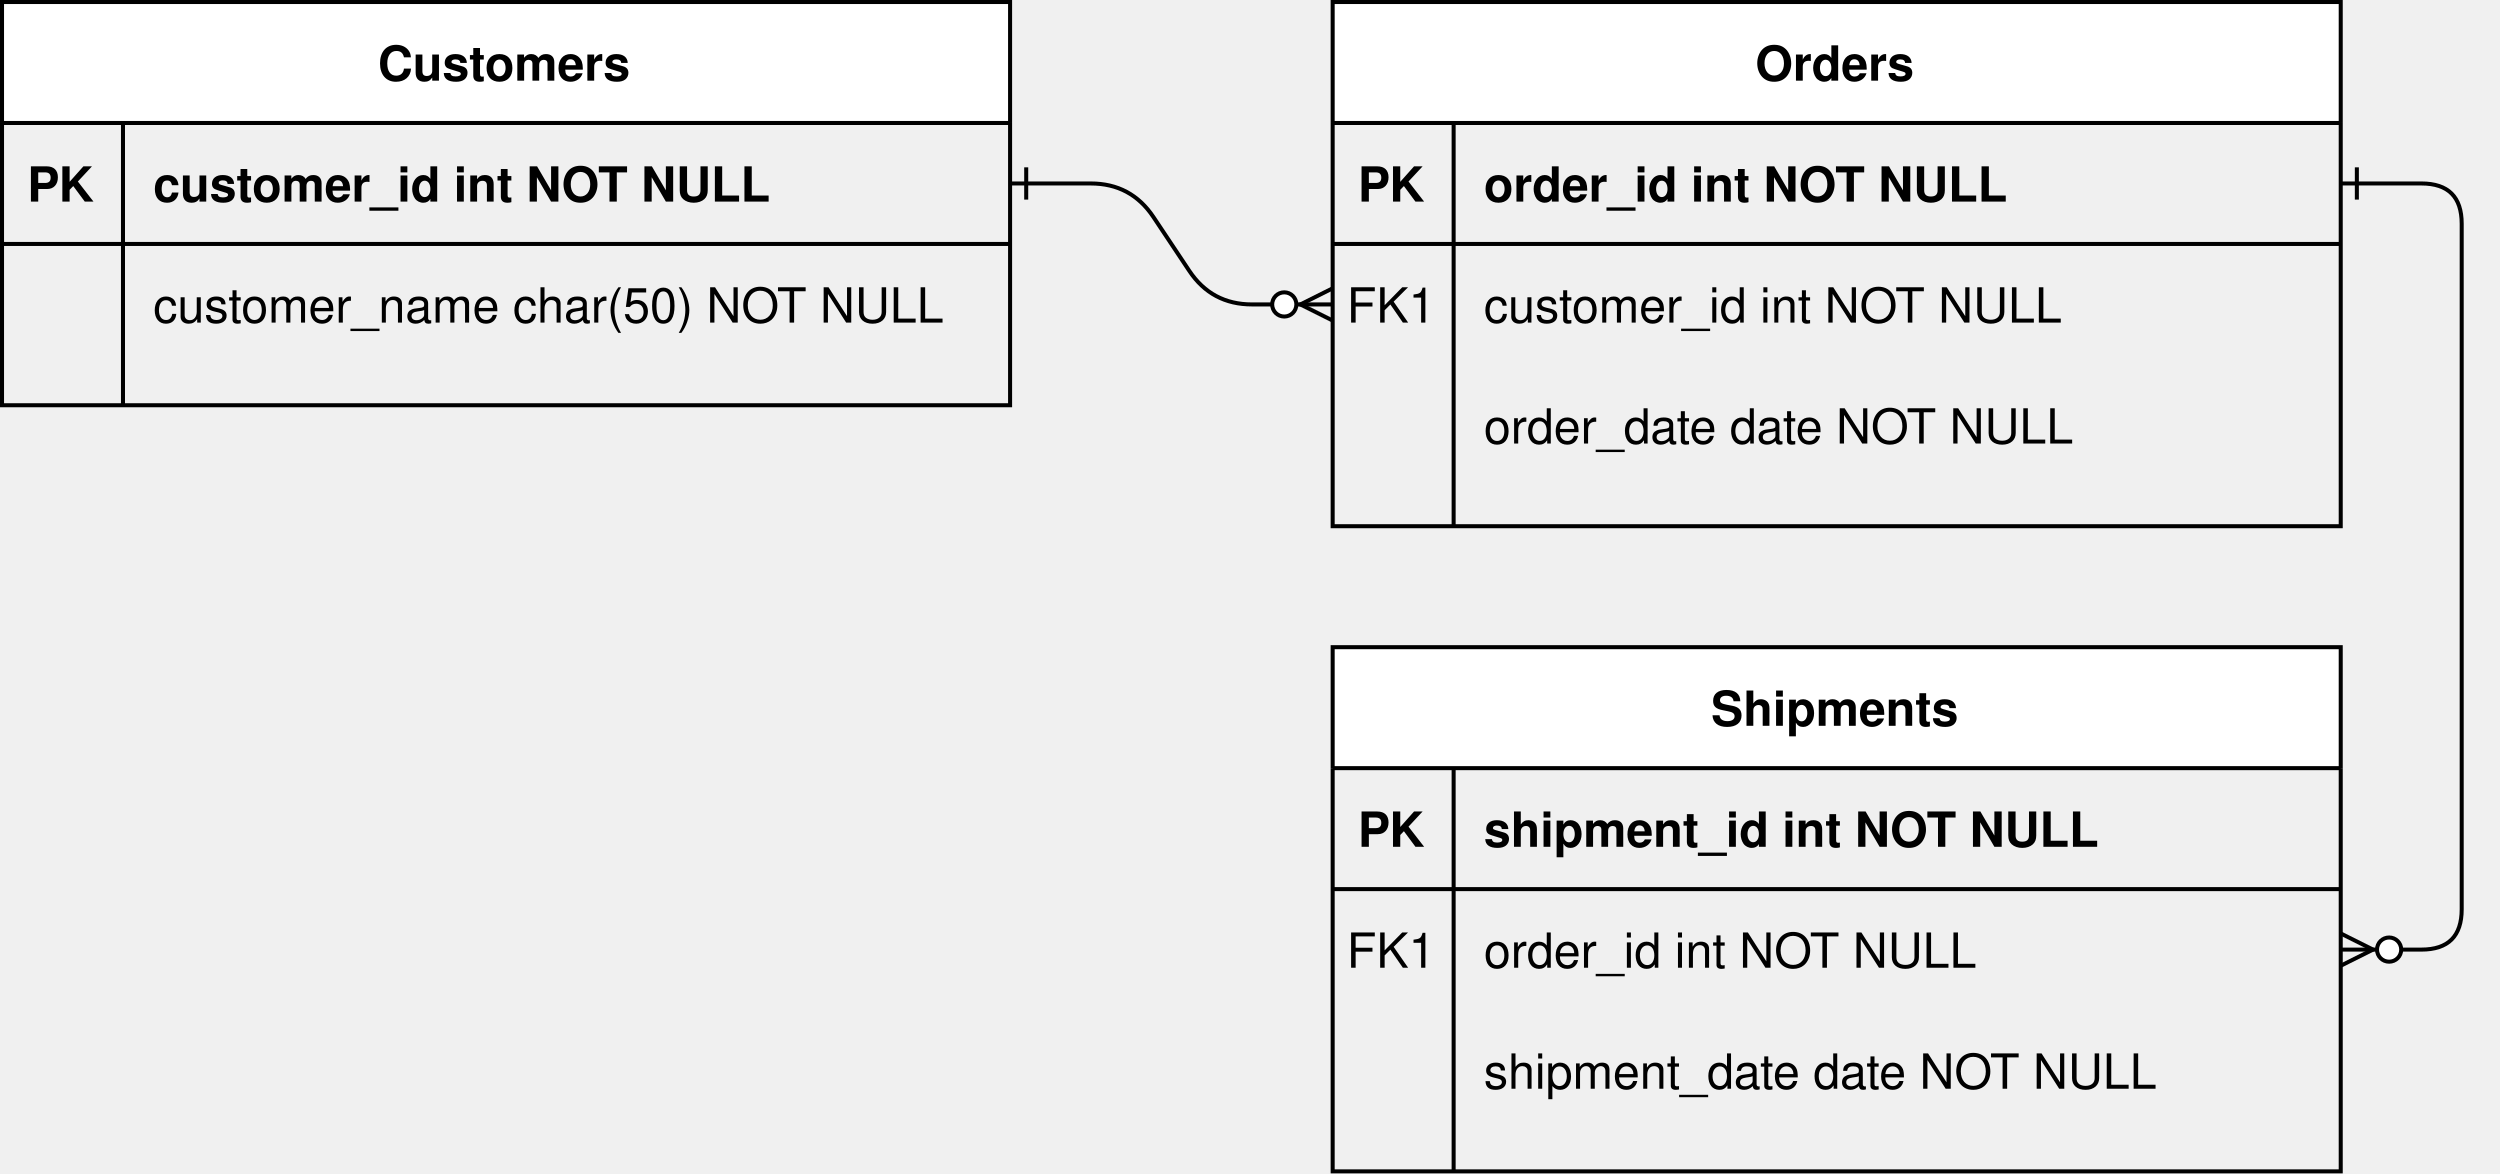
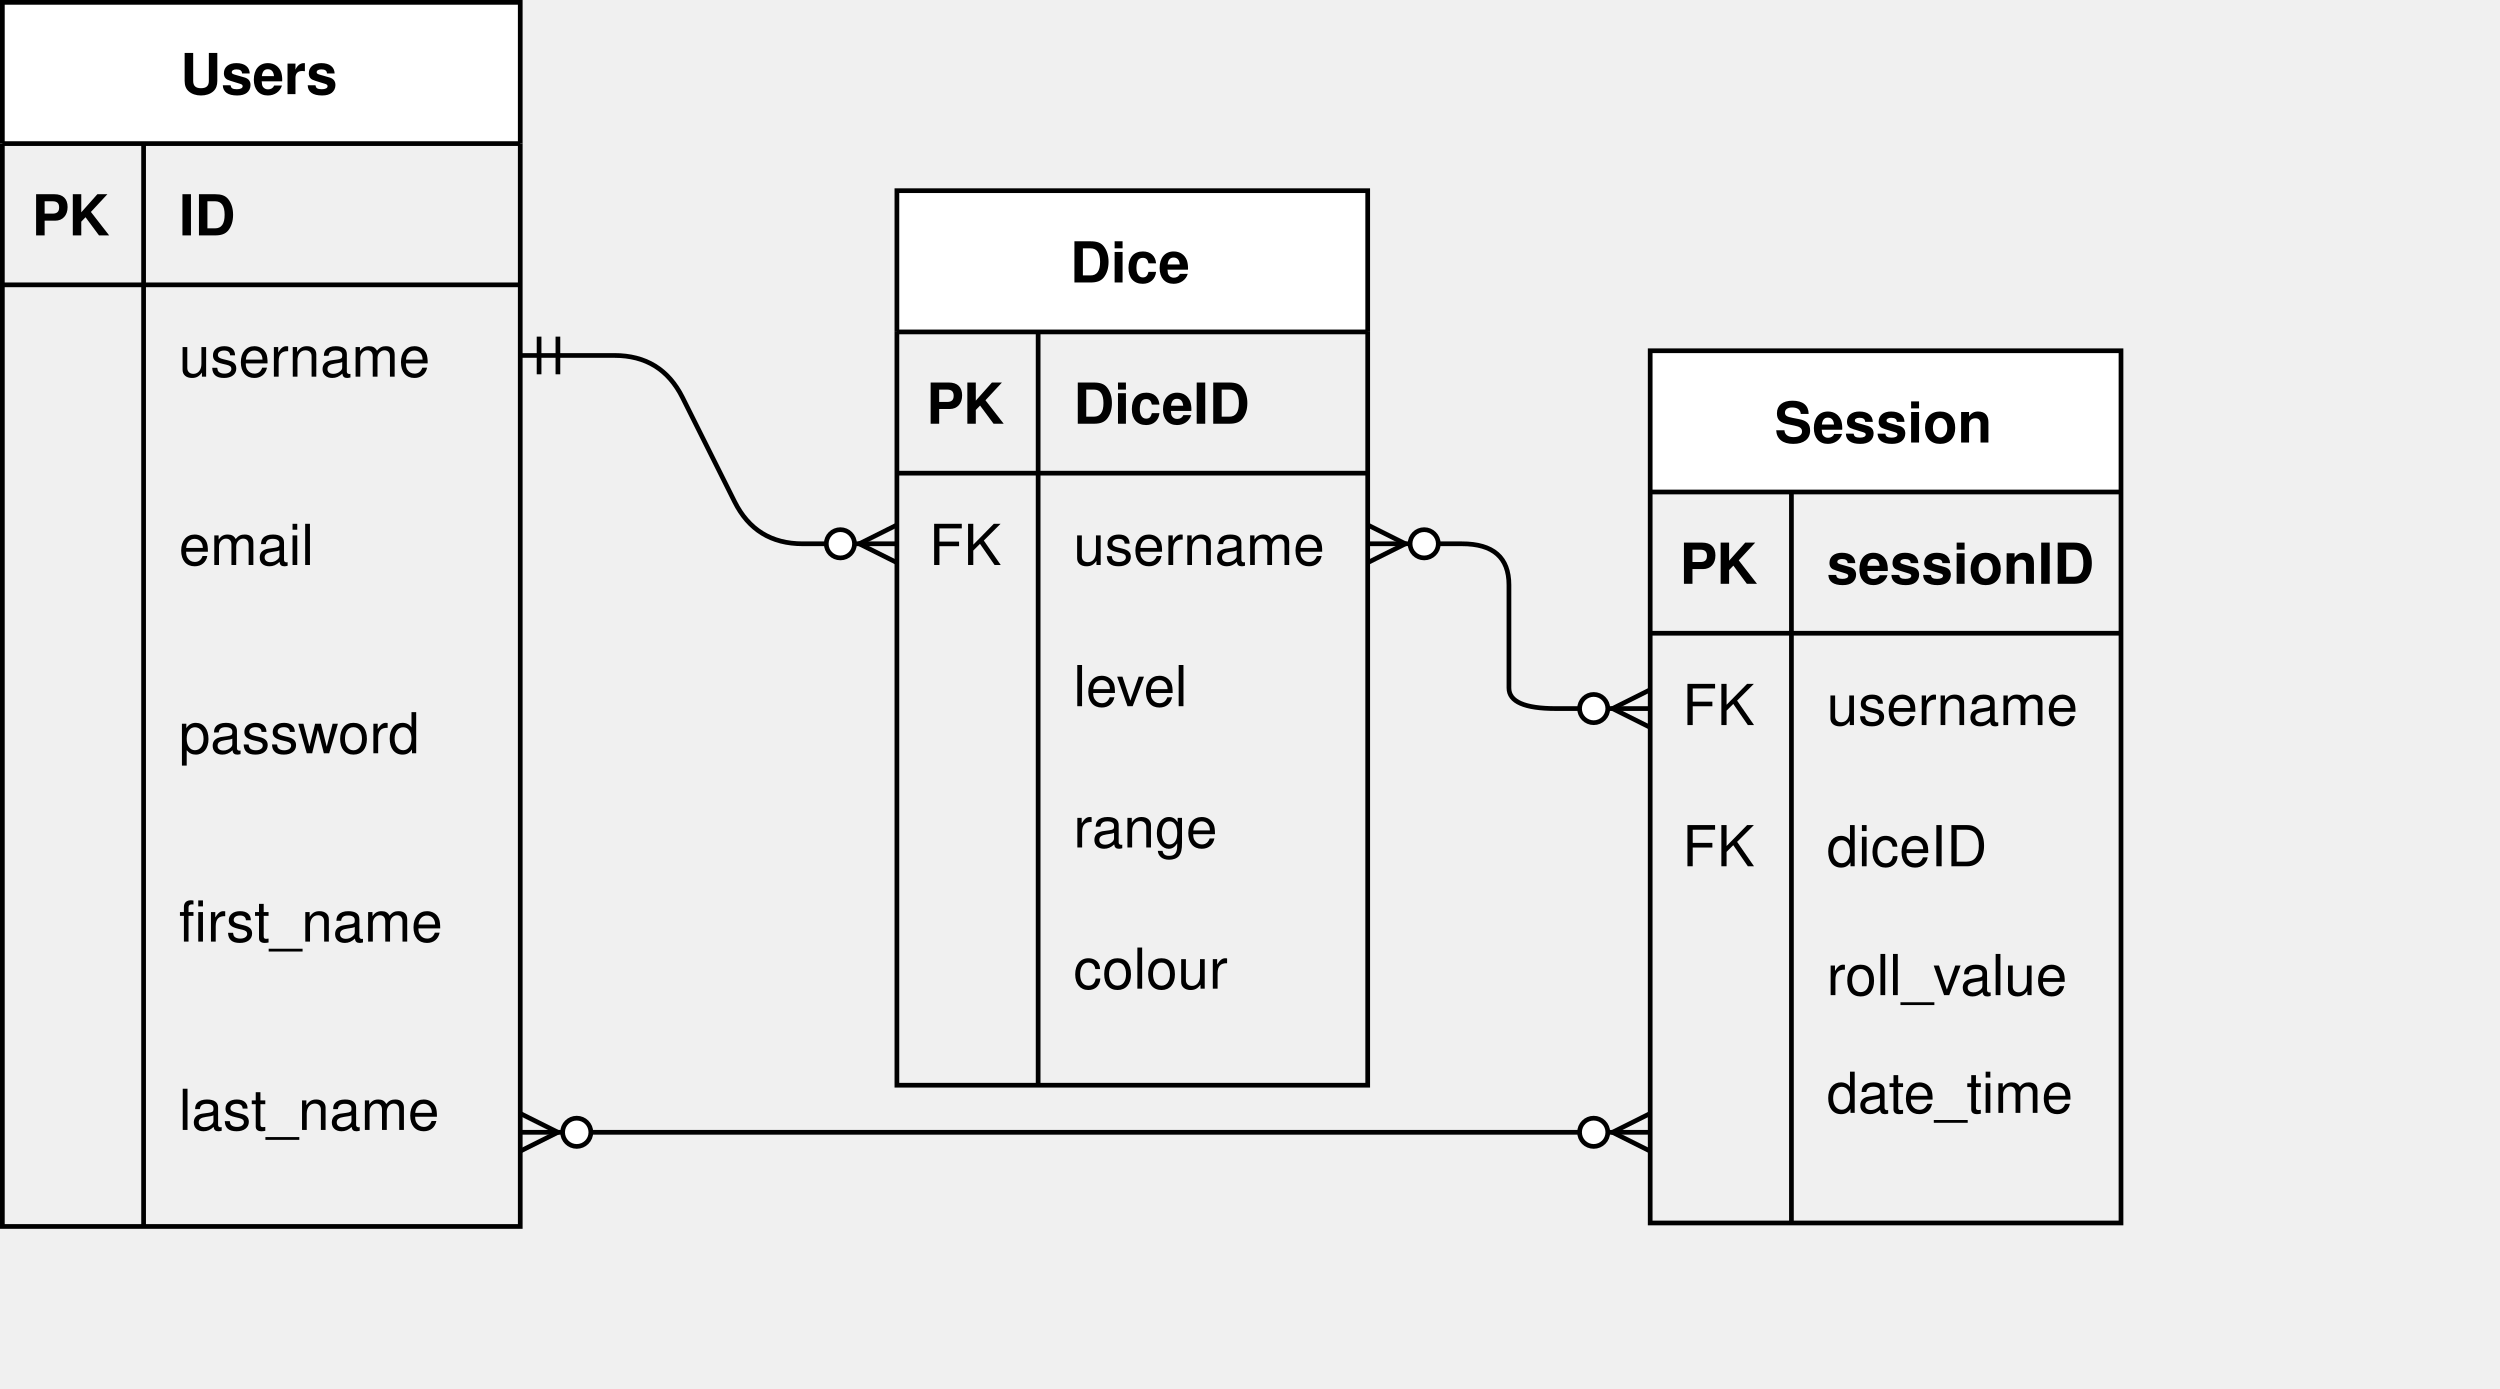
- <svg xmlns="http://www.w3.org/2000/svg" version="1.1" width="620px" height="291px" viewBox="-0.5 -0.5 620 291" content="&lt;mxfile host=&quot;app.diagrams.net&quot; modified=&quot;2021-06-02T16:12:28.581Z&quot; agent=&quot;5.0 (Windows NT 10.0; Win64; x64) AppleWebKit/537.36 (KHTML, like Gecko) Chrome/91.0.447.77 Safari/537.36&quot; etag=&quot;sULcEzuud5C9GsJehKMS&quot; version=&quot;14.7.3&quot; type=&quot;github&quot;&gt;&lt;diagram id=&quot;R2lEEEUBdFMjLlhIrx00&quot; name=&quot;Page-1&quot;&gt;7Vttb5s6GP01SHcfVoEJSfuxYckmLbmr2m77eOWCA9YIRsZ526+fDTaEOGlhd2m8JlLUwMMTg59zfGyfJpbrz9cfKcziKQlRYgE7XFvuBwsABwCXv4nIpowMbgZlIKI4lEl14AH/RDJoy+gChyhvJDJCEoazZjAgaYoC1ohBSsmqmTYjSfOuGYyQFngIYKJHv+OQxWX02rPr+CeEo1jd2bHllTlUyTKQxzAkq0YIrdmYpEw+4h2ic5iilPErU0h/IGp5o5gx0dNbC4z5ayayryJCogTBDOdXAZnzcJDzlPEMznEiyrzV0FA2xG/njizXp4Sw8mi+9lEisFIwlM80PnC1qgMV7bb4gP9+uZn8sFn6aeV+Y9NpdDd4ei9bWcJkIesra8M2quAo5PWXp/xWmG3uUQIZJumovjJEaXgr0OVJo/ufiJJHMoUp7/wwZ5Cy+hpJZfoY88dzPzgqRZ7b/FzvmnzOnCxogJ7pD+hJSkIaIfZMYl8CHjbYJiv3EZE5YnTDE1Y1xyomxdv8UkFaFGXZZCmUTIqqBqt73BFcEEsOTLcn21HDUlFSNVF2XX5qG+adhno7DfV3GypLozXED7Y6XocKFnVhFHhjlHJbMsoZGEapnt1kgnP9u5TqNxsCtveqlNIZ9YWGiOYar7iiZ+KQwaeCQQUJ5BTmChbwSYlBnHL9LVkSkCSBWY6L9DIS4yScwA1ZMNWQOhvO8BqF9+UMJnI5/ya8sVxSTMwFitXiMkxwlPLjgFNO3HFIUc6fZQJzJjMOknKJKEPrZ1mksPF2QFbDfYtlwNvHMtc+TKgGgl3hcl8WAAUU7zrDMLnnCwWYRgVmTUhEXUNKskc1+kQgE0RDdLRE5VRdFJ8PdZ8kRCCbloJQpBWd84b8xbvr21ee5fEH8Pm5U5/zl0inzCdpzijEBRyIA7VCAqwhI5m8T4Jm6jGoLKY4fiKM8Zn/EKzP0vplrCW2bktoj4ZsT0P27nMXbAnv6ywpVDvGYYjSckiKdSKs8d4D5d76VzXfBWN3ILbEw22NxxYA7mvW39PqT4QQ/sc/5APr1i5V+98vj+Lv18nEqpa6JsGjdLHMHeYZDHAaTcpP9nfw846B39o6OJ7Aa+LZP2el3L8q+zNK2T+1Ug40ZMefnS7gvtJYbAlAvzUAp5LGa63gwSLnfS7VEeyRRuOweFEX/zhYpujgzUUHj6ODN6fWQeUa/ia0ZqngTevyn0oFHd3PK1eIIWSIx+XbWchge7RMkUFH3zk/xDibF6J18To0rwNct5S343kdjr4lPqOpq8Pm2mm/OzPF7XD07fZbsjsq6ho8nekb5FwK4sXz6AqiMbOcvjc+I8nssNzsLpkntz0cfRv+V/seFVcN1kh981yZwmdle3TAyhQpBP9vd3yRQoOdD6BvxQ0cfC3rXxHVXB1U5d23VjxD96MDYsaooW5/+NLDv9gf1tZXOzp/1cM+GmQX+6PlcPz77A/wtu0PYL79AXT746V/ap6T99EBQWOmuIv3cSy9PLn3AXTvw8DB2Lb+5hsfQDc+KnVM4Vys9IMY0n88+93ZLPpNskD4af3jlvKr4PUvktzRLw==&lt;/diagram&gt;&lt;/mxfile&gt;" resource="https://app.diagrams.net/?libs=general;er#Hadicarlisle%2FQA-Core-Fundamental-Project%2Ffeature-template%2FdatabaseUML.svg">
+ <svg xmlns="http://www.w3.org/2000/svg" version="1.1" width="531px" height="295px" viewBox="-0.5 -0.5 531 295" content="&lt;mxfile host=&quot;app.diagrams.net&quot; modified=&quot;2021-06-02T21:15:54.954Z&quot; agent=&quot;5.0 (Windows NT 10.0; Win64; x64) AppleWebKit/537.36 (KHTML, like Gecko) Chrome/91.0.447.77 Safari/537.36&quot; etag=&quot;Qp0gS6X62jrLt_Kkr-Dl&quot; version=&quot;14.7.3&quot; type=&quot;github&quot;&gt;&lt;diagram id=&quot;R2lEEEUBdFMjLlhIrx00&quot; name=&quot;Page-1&quot;&gt;7VxtU+o4FP41fNShb7x8FNS9O+pcR929d/eLE2koWUvDTYPC/fWb0KRA00At0AZxxnGa0yRtznPO0+TkhIbTH8/+IGAyusM+DBt20581nMuGbXe6LvvPBfNE4HmtRBAQ5Cciayl4RL+hEDaFdIp8GK9VpBiHFE3WhQMcRXBA12SAEPy+Xm2Iw/WnTkAAFcHjAISq9Afy6UgMy2su5d8gCkbyyVZT3BkDWVkI4hHw8fuaCM7oNY6oeMV7SMYgghFld+4AeYWk4V2NKOUjvWjY1+xvyGufBxgHIQQTFJ8P8JiJBzGrcj0EYxRyNa901BMdscc5Vw2nTzCmydV41ochh0rCkLzTteZuqgfC+y3Q4L9fPx5//ft889Ruz25ev1/4D9bwzPGSbt5AOBUKFsqhc6nxgODpRFSDhMJZHs7gRVZvqi9mpcNlVgnxGFIyZ1WkSYoWwiC7ovi+RNdpC9loBVm7JYRAwBWkPS+1wC6EIvKV0j97m9++Nmn07d35m97dBfftlzPbUZTyVwxJrGiGWdCEX4rR92IKCBUu4zSZgCmHAhQxvJ1La1EOQzCJUaKshWSEQv8WzPGUyo5kqTdEM+g/JB7D6zLnuWWd8SLvnNveo3gZfhuEKIjY9YDpnT+xR2DM3uUWxFTUUJHZbBRZtFUIV0CyrGpBcrdbrsSHjZgiED5wO42CBVTrSHB1+gRPngAJIBWCCUZckVdvMGGEhc5RGPZxiDmgEY6grLYYnddjf2y8/ea51/DYC/RZ2VqW2R+vTmgfRzElzDD4oyDD5x1yjHoUT8RzQjiUr0GENvn1C6aUEYwOzc3WvB1N4YGO6oG54DoHw1Zlpfubj6CL2WCH4YLcR8j3YZT44gpRacDMRSDVehaOrAcWRcQtjMgqCVaKQEtB4M9LAxGQnJfU7cUTMEBRcJu0bFUC0UzrNJ1KEWufMh82D8mHrdr5sLMTthX5YlH9twvrvzb26yr6nrIJYATG0EC9b+XA/QNTPeflTlTtL8rTrMoKzvG1lJeumlegtb0qsVXXYAa6Xnn927UxXu7rqIspOAYoNFDlBdluj5joyS4NdlSCUYFQzRfblWM7t262U5dbBrpeef1r1F8X26lLpQmI43dMfAO1fkDC08BiCuHttur5IrwNhNepm/DUFZaBrlde/x2zCE9GK1bUPUQkps/HvaTdIzKmcJ5lKUiF4CSB0lFYBql5BqXakHMKbEhBP4AyGs1Gj+j8AYaAIhxdLe8kMetkF9FiGuiN6DhsJOFrGPkXfBOdFa8efkOCn/AdiOYNsfe4vDcGkf99ASicIfpTNmfX/3Do2OcqKV3OBJKLwlwWIqaRn6uFlVa8uGy2KMl2yYD5KMtgzVSFp2Qg2m6MUVH5Gdf6UWsrA6cxjlXzSIVkAczb+kDyjEY8455PEpbmaXXX7dPLmF0yUtFoaXlKP9nd8TTwLDtKNKF0tDDhdNw7hNgKTMJ2TxAoQwBZDees4ay8aGTabv/crcYjL9FAT9vHlTZQKqKyfR6U74WHw2i3uOL+FhWbv7NW5ju7xyVIeTQtTYBsQ9pAHriHmzupX+CPpQ1UkCKQNy/bARFnq39Vu85QY5ScAT+WOmBCmkA1MOkXHXkJb4dDbbfoY1WcmAX1GDgxL3WgWk5UY53XdXMi9JHs7wC+tn3iXy0lqhPoMrkEdZBiNcCYQoK7RSS/SFBPgjkZ3dWSoFxylsb2yCiwaxYF2jkxTfgGP5Rd8An4T4OKIfwnXeKL//bOf1ZObLpiAtw16nFcBGhr8KiNANXABGG6PbEJoA4VUwjQlPyqIyRAXZxXEqCXQ4DVZgrvGuI4MgI0LOEq53AK8xc8JSfGgB9OuLIqTcrxCnjJoU8Du5mNfavlFuOO9Fn739mvRC0bENm8gVaxMlRXfoRxjHCk9eXPv8/plM026HjndsuxvHan67adVsc7FGqm5FIe4bZnYvHmbns6auTyk297OoalV8rUkxUE4oQTT33nU4eUIWs+V41MmkiLRq75ttBi7TufrhrQ/Nw7n259p6jz30cNOp7mzqcOGFNI0JRf0vl8JFj7zqerBjU/OQm6hpGgGjvwjyIjrhpYDKFA7ziygs2kQE3sIz2w4J53uzy24TLu8+yWU5AS3fPVRjJHcf/Q7/r1Oy5+9EpmDFeFhvq9Isy5npPySVGmDqkPUmZVwKlBKB9Q+EzRqc32dXyYf27Rcrrr9Ng2CtaWGtlS0DzgoUZ25xqFsl7miONazeStNp48LPATplWeCHSys5miRwKzO2RKRwc+EtgqEDQzwibKnHwtakfrZ1WNPILqZO3E3ZPB2dmOShscKy5/ADupvvzRcufqfw==&lt;/diagram&gt;&lt;/mxfile&gt;" resource="https://app.diagrams.net/?libs=general;er#Hadicarlisle%2FQA-Core-Fundamental-Project%2Ffeature-template%2FdatabaseUML.svg">
  <defs>
-     <clipPath id="mx-clip-330-30-30-30-0">
-       <rect x="330" y="30" width="30" height="30" />
-     </clipPath>
-     <clipPath id="mx-clip-366-30-214-30-0">
-       <rect x="366" y="30" width="214" height="30" />
-     </clipPath>
-     <clipPath id="mx-clip-330-60-30-30-0">
-       <rect x="330" y="60" width="30" height="30" />
-     </clipPath>
-     <clipPath id="mx-clip-366-60-214-30-0">
-       <rect x="366" y="60" width="214" height="30" />
-     </clipPath>
-     <clipPath id="mx-clip-366-90-214-30-0">
-       <rect x="366" y="90" width="214" height="30" />
-     </clipPath>
-     <clipPath id="mx-clip-330-190-30-30-0">
-       <rect x="330" y="190" width="30" height="30" />
-     </clipPath>
-     <clipPath id="mx-clip-366-190-214-30-0">
-       <rect x="366" y="190" width="214" height="30" />
-     </clipPath>
-     <clipPath id="mx-clip-330-220-30-30-0">
-       <rect x="330" y="220" width="30" height="30" />
-     </clipPath>
-     <clipPath id="mx-clip-366-220-214-30-0">
-       <rect x="366" y="220" width="214" height="30" />
-     </clipPath>
-     <clipPath id="mx-clip-366-250-214-30-0">
-       <rect x="366" y="250" width="214" height="30" />
-     </clipPath>
    <clipPath id="mx-clip-0-30-30-30-0">
      <rect x="0" y="30" width="30" height="30" />
    </clipPath>
-     <clipPath id="mx-clip-36-30-214-30-0">
-       <rect x="36" y="30" width="214" height="30" />
-     </clipPath>
-     <clipPath id="mx-clip-36-60-214-30-0">
-       <rect x="36" y="60" width="214" height="30" />
+     <clipPath id="mx-clip-36-30-74-30-0">
+       <rect x="36" y="30" width="74" height="30" />
+     </clipPath>
+     <clipPath id="mx-clip-36-60-74-30-0">
+       <rect x="36" y="60" width="74" height="30" />
+     </clipPath>
+     <clipPath id="mx-clip-36-100-214-30-0">
+       <rect x="36" y="100" width="214" height="30" />
+     </clipPath>
+     <clipPath id="mx-clip-36-140-214-30-0">
+       <rect x="36" y="140" width="214" height="30" />
+     </clipPath>
+     <clipPath id="mx-clip-36-180-214-30-0">
+       <rect x="36" y="180" width="214" height="30" />
+     </clipPath>
+     <clipPath id="mx-clip-36-220-214-30-0">
+       <rect x="36" y="220" width="214" height="30" />
+     </clipPath>
+     <clipPath id="mx-clip-190-70-30-30-0">
+       <rect x="190" y="70" width="30" height="30" />
+     </clipPath>
+     <clipPath id="mx-clip-226-70-64-30-0">
+       <rect x="226" y="70" width="64" height="30" />
+     </clipPath>
+     <clipPath id="mx-clip-190-100-30-30-0">
+       <rect x="190" y="100" width="30" height="30" />
+     </clipPath>
+     <clipPath id="mx-clip-226-100-64-30-0">
+       <rect x="226" y="100" width="64" height="30" />
+     </clipPath>
+     <clipPath id="mx-clip-226-130-64-30-0">
+       <rect x="226" y="130" width="64" height="30" />
+     </clipPath>
+     <clipPath id="mx-clip-226-160-64-30-0">
+       <rect x="226" y="160" width="64" height="30" />
+     </clipPath>
+     <clipPath id="mx-clip-226-190-144-30-0">
+       <rect x="226" y="190" width="144" height="30" />
+     </clipPath>
+     <clipPath id="mx-clip-350-104-30-30-0">
+       <rect x="350" y="104" width="30" height="30" />
+     </clipPath>
+     <clipPath id="mx-clip-386-104-64-30-0">
+       <rect x="386" y="104" width="64" height="30" />
+     </clipPath>
+     <clipPath id="mx-clip-350-134-30-30-0">
+       <rect x="350" y="134" width="30" height="30" />
+     </clipPath>
+     <clipPath id="mx-clip-386-134-64-30-0">
+       <rect x="386" y="134" width="64" height="30" />
+     </clipPath>
+     <clipPath id="mx-clip-350-164-30-30-0">
+       <rect x="350" y="164" width="30" height="30" />
+     </clipPath>
+     <clipPath id="mx-clip-386-164-64-30-0">
+       <rect x="386" y="164" width="64" height="30" />
+     </clipPath>
+     <clipPath id="mx-clip-386-189-64-35-0">
+       <rect x="386" y="189" width="64" height="35" />
+     </clipPath>
+     <clipPath id="mx-clip-386-214-64-35-0">
+       <rect x="386" y="214" width="64" height="35" />
    </clipPath>
  </defs>
  <g>
-     <path d="M 250 45 L 270 45 Q 280 45 285.55 53.32 L 294.45 66.68 Q 300 75 310 75 L 330 75" fill="none" stroke="#000000" stroke-miterlimit="10" pointer-events="stroke" />
-     <path d="M 254 41 L 254 49" fill="none" stroke="#000000" stroke-miterlimit="10" pointer-events="all" />
-     <ellipse cx="318" cy="75" rx="3" ry="3" fill="#ffffff" stroke="#000000" pointer-events="all" />
-     <path d="M 330 71 L 322 75 L 330 79" fill="none" stroke="#000000" stroke-miterlimit="10" pointer-events="all" />
-     <path d="M 580 45 L 600 45 Q 610 45 610 55 L 610 225 Q 610 235 600 235 L 580 235" fill="none" stroke="#000000" stroke-miterlimit="10" pointer-events="stroke" />
-     <path d="M 584 41 L 584 49" fill="none" stroke="#000000" stroke-miterlimit="10" pointer-events="all" />
-     <ellipse cx="592" cy="235" rx="3" ry="3" fill="#ffffff" stroke="#000000" pointer-events="all" />
-     <path d="M 580 239 L 588 235 L 580 231" fill="none" stroke="#000000" stroke-miterlimit="10" pointer-events="all" />
-     <path d="M 330 30 L 330 0 L 580 0 L 580 30" fill="#ffffff" stroke="#000000" stroke-miterlimit="10" pointer-events="all" />
-     <path d="M 330 30 L 330 130 L 580 130 L 580 30" fill="none" stroke="#000000" stroke-miterlimit="10" pointer-events="none" />
-     <path d="M 330 30 L 580 30" fill="none" stroke="#000000" stroke-miterlimit="10" pointer-events="none" />
-     <path d="M 360 30 L 360 130" fill="none" stroke="#000000" stroke-miterlimit="10" pointer-events="none" />
+     <path d="M 0 30 L 0 0 L 110 0 L 110 30" fill="#ffffff" stroke="#000000" stroke-miterlimit="10" pointer-events="none" />
+     <path d="M 0 30 L 0 260 L 110 260 L 110 30" fill="none" stroke="#000000" stroke-miterlimit="10" pointer-events="none" />
+     <path d="M 0 30 L 110 30" fill="none" stroke="#000000" stroke-miterlimit="10" pointer-events="none" />
+     <path d="M 30 30 L 30 260" fill="none" stroke="#000000" stroke-miterlimit="10" pointer-events="none" />
    <g fill="#000000" font-family="Helvetica" font-weight="bold" pointer-events="none" text-anchor="middle" font-size="12px">
-       <text x="454.5" y="19.5">Orders</text>
-     </g>
-     <path d="M 330 30 M 580 30 M 580 60 L 330 60" fill="none" stroke="#000000" stroke-miterlimit="10" pointer-events="none" />
-     <path d="M 330 30 M 360 30 M 360 60 M 330 60" fill="none" stroke="#000000" stroke-miterlimit="10" pointer-events="none" />
-     <g fill="#000000" font-family="Helvetica" font-weight="bold" pointer-events="none" clip-path="url(#mx-clip-330-30-30-30-0)" text-anchor="middle" font-size="12px">
-       <text x="344.5" y="49.5">PK</text>
-     </g>
-     <path d="M 360 30 M 580 30 M 580 60 M 360 60" fill="none" stroke="#000000" stroke-miterlimit="10" pointer-events="none" />
-     <g fill="#000000" font-family="Helvetica" font-weight="bold" text-decoration="underline" pointer-events="none" clip-path="url(#mx-clip-366-30-214-30-0)" font-size="12px">
-       <text x="367.5" y="49.5">order_id int NOT NULL </text>
-     </g>
-     <path d="M 330 60 M 580 60 M 580 90 M 330 90" fill="none" stroke="#000000" stroke-miterlimit="10" pointer-events="none" />
-     <path d="M 330 60 M 360 60 M 360 90 M 330 90" fill="none" stroke="#000000" stroke-miterlimit="10" pointer-events="none" />
-     <g fill="#000000" font-family="Helvetica" pointer-events="none" clip-path="url(#mx-clip-330-60-30-30-0)" text-anchor="middle" font-size="12px">
-       <text x="344.5" y="79.5">FK1</text>
-     </g>
-     <path d="M 360 60 M 580 60 M 580 90 M 360 90" fill="none" stroke="#000000" stroke-miterlimit="10" pointer-events="none" />
-     <g fill="#000000" font-family="Helvetica" pointer-events="none" clip-path="url(#mx-clip-366-60-214-30-0)" font-size="12px">
-       <text x="367.5" y="79.5">customer_id int NOT NULL</text>
-     </g>
-     <path d="M 330 90 M 580 90 M 580 120 M 330 120" fill="none" stroke="#000000" stroke-miterlimit="10" pointer-events="none" />
-     <path d="M 330 90 M 360 90 M 360 120 M 330 120" fill="none" stroke="#000000" stroke-miterlimit="10" pointer-events="none" />
-     <path d="M 360 90 M 580 90 M 580 120 M 360 120" fill="none" stroke="#000000" stroke-miterlimit="10" pointer-events="none" />
-     <g fill="#000000" font-family="Helvetica" pointer-events="none" clip-path="url(#mx-clip-366-90-214-30-0)" font-size="12px">
-       <text x="367.5" y="109.5">order_date date NOT NULL</text>
-     </g>
-     <path d="M 330 190 L 330 160 L 580 160 L 580 190" fill="#ffffff" stroke="#000000" stroke-miterlimit="10" pointer-events="none" />
-     <path d="M 330 190 L 330 290 L 580 290 L 580 190" fill="none" stroke="#000000" stroke-miterlimit="10" pointer-events="none" />
-     <path d="M 330 190 L 580 190" fill="none" stroke="#000000" stroke-miterlimit="10" pointer-events="none" />
-     <path d="M 360 190 L 360 290" fill="none" stroke="#000000" stroke-miterlimit="10" pointer-events="none" />
-     <g fill="#000000" font-family="Helvetica" font-weight="bold" pointer-events="none" text-anchor="middle" font-size="12px">
-       <text x="454.5" y="179.5">Shipments</text>
-     </g>
-     <path d="M 330 190 M 580 190 M 580 220 L 330 220" fill="none" stroke="#000000" stroke-miterlimit="10" pointer-events="none" />
-     <path d="M 330 190 M 360 190 M 360 220 M 330 220" fill="none" stroke="#000000" stroke-miterlimit="10" pointer-events="none" />
-     <g fill="#000000" font-family="Helvetica" font-weight="bold" pointer-events="none" clip-path="url(#mx-clip-330-190-30-30-0)" text-anchor="middle" font-size="12px">
-       <text x="344.5" y="209.5">PK</text>
-     </g>
-     <path d="M 360 190 M 580 190 M 580 220 M 360 220" fill="none" stroke="#000000" stroke-miterlimit="10" pointer-events="none" />
-     <g fill="#000000" font-family="Helvetica" font-weight="bold" text-decoration="underline" pointer-events="none" clip-path="url(#mx-clip-366-190-214-30-0)" font-size="12px">
-       <text x="367.5" y="209.5">shipment_id int NOT NULL </text>
-     </g>
-     <path d="M 330 220 M 580 220 M 580 250 M 330 250" fill="none" stroke="#000000" stroke-miterlimit="10" pointer-events="none" />
-     <path d="M 330 220 M 360 220 M 360 250 M 330 250" fill="none" stroke="#000000" stroke-miterlimit="10" pointer-events="none" />
-     <g fill="#000000" font-family="Helvetica" pointer-events="none" clip-path="url(#mx-clip-330-220-30-30-0)" text-anchor="middle" font-size="12px">
-       <text x="344.5" y="239.5">FK1</text>
-     </g>
-     <path d="M 360 220 M 580 220 M 580 250 M 360 250" fill="none" stroke="#000000" stroke-miterlimit="10" pointer-events="none" />
-     <g fill="#000000" font-family="Helvetica" pointer-events="none" clip-path="url(#mx-clip-366-220-214-30-0)" font-size="12px">
-       <text x="367.5" y="239.5">order_id int NOT NULL</text>
-     </g>
-     <path d="M 330 250 M 580 250 M 580 280 M 330 280" fill="none" stroke="#000000" stroke-miterlimit="10" pointer-events="none" />
-     <path d="M 330 250 M 360 250 M 360 280 M 330 280" fill="none" stroke="#000000" stroke-miterlimit="10" pointer-events="none" />
-     <path d="M 360 250 M 580 250 M 580 280 M 360 280" fill="none" stroke="#000000" stroke-miterlimit="10" pointer-events="none" />
-     <g fill="#000000" font-family="Helvetica" pointer-events="none" clip-path="url(#mx-clip-366-250-214-30-0)" font-size="12px">
-       <text x="367.5" y="269.5">shipment_date date NOT NULL</text>
-     </g>
-     <path d="M 0 30 L 0 0 L 250 0 L 250 30" fill="#ffffff" stroke="#000000" stroke-miterlimit="10" pointer-events="none" />
-     <path d="M 0 30 L 0 100 L 250 100 L 250 30" fill="none" stroke="#000000" stroke-miterlimit="10" pointer-events="none" />
-     <path d="M 0 30 L 250 30" fill="none" stroke="#000000" stroke-miterlimit="10" pointer-events="none" />
-     <path d="M 30 30 L 30 100" fill="none" stroke="#000000" stroke-miterlimit="10" pointer-events="none" />
-     <g fill="#000000" font-family="Helvetica" font-weight="bold" pointer-events="none" text-anchor="middle" font-size="12px">
-       <text x="124.5" y="19.5">Customers</text>
-     </g>
-     <path d="M 0 30 M 250 30 M 250 60 L 0 60" fill="none" stroke="#000000" stroke-miterlimit="10" pointer-events="none" />
+       <text x="54.5" y="19.5">Users</text>
+     </g>
+     <path d="M 0 30 M 110 30 M 110 60 L 0 60" fill="none" stroke="#000000" stroke-miterlimit="10" pointer-events="none" />
    <path d="M 0 30 M 30 30 M 30 60 M 0 60" fill="none" stroke="#000000" stroke-miterlimit="10" pointer-events="none" />
    <g fill="#000000" font-family="Helvetica" font-weight="bold" pointer-events="none" clip-path="url(#mx-clip-0-30-30-30-0)" text-anchor="middle" font-size="12px">
      <text x="14.5" y="49.5">PK</text>
    </g>
-     <path d="M 30 30 M 250 30 M 250 60 M 30 60" fill="none" stroke="#000000" stroke-miterlimit="10" pointer-events="none" />
-     <g fill="#000000" font-family="Helvetica" font-weight="bold" text-decoration="underline" pointer-events="none" clip-path="url(#mx-clip-36-30-214-30-0)" font-size="12px">
-       <text x="37.5" y="49.5">customer_id int NOT NULL </text>
-     </g>
-     <path d="M 0 60 M 250 60 M 250 90 M 0 90" fill="none" stroke="#000000" stroke-miterlimit="10" pointer-events="none" />
+     <path d="M 30 30 M 110 30 M 110 60 M 30 60" fill="none" stroke="#000000" stroke-miterlimit="10" pointer-events="none" />
+     <g fill="#000000" font-family="Helvetica" font-weight="bold" pointer-events="none" clip-path="url(#mx-clip-36-30-74-30-0)" font-size="12px">
+       <text x="37.5" y="49.5">ID</text>
+     </g>
+     <path d="M 0 60 M 110 60 M 110 90 M 0 90" fill="none" stroke="#000000" stroke-miterlimit="10" pointer-events="none" />
    <path d="M 0 60 M 30 60 M 30 90 M 0 90" fill="none" stroke="#000000" stroke-miterlimit="10" pointer-events="none" />
-     <path d="M 30 60 M 250 60 M 250 90 M 30 90" fill="none" stroke="#000000" stroke-miterlimit="10" pointer-events="none" />
-     <g fill="#000000" font-family="Helvetica" pointer-events="none" clip-path="url(#mx-clip-36-60-214-30-0)" font-size="12px">
-       <text x="37.5" y="79.5">customer_name char(50) NOT NULL</text>
-     </g>
+     <path d="M 30 60 M 110 60 M 110 90 M 30 90" fill="none" stroke="#000000" stroke-miterlimit="10" pointer-events="none" />
+     <g fill="#000000" font-family="Helvetica" pointer-events="none" clip-path="url(#mx-clip-36-60-74-30-0)" font-size="12px">
+       <text x="37.5" y="79.5">username</text>
+     </g>
+     <path d="M 0 100 M 250 100 M 250 130 M 0 130" fill="none" stroke="#000000" stroke-miterlimit="10" pointer-events="none" />
+     <path d="M 0 100 M 30 100 M 30 130 M 0 130" fill="none" stroke="#000000" stroke-miterlimit="10" pointer-events="none" />
+     <path d="M 30 100 M 250 100 M 250 130 M 30 130" fill="none" stroke="#000000" stroke-miterlimit="10" pointer-events="none" />
+     <g fill="#000000" font-family="Helvetica" pointer-events="none" clip-path="url(#mx-clip-36-100-214-30-0)" font-size="12px">
+       <text x="37.5" y="119.5">email</text>
+     </g>
+     <path d="M 0 140 M 250 140 M 250 170 M 0 170" fill="none" stroke="#000000" stroke-miterlimit="10" pointer-events="none" />
+     <path d="M 0 140 M 30 140 M 30 170 M 0 170" fill="none" stroke="#000000" stroke-miterlimit="10" pointer-events="none" />
+     <path d="M 30 140 M 250 140 M 250 170 M 30 170" fill="none" stroke="#000000" stroke-miterlimit="10" pointer-events="none" />
+     <g fill="#000000" font-family="Helvetica" pointer-events="none" clip-path="url(#mx-clip-36-140-214-30-0)" font-size="12px">
+       <text x="37.5" y="159.5">password</text>
+     </g>
+     <path d="M 0 180 M 250 180 M 250 210 M 0 210" fill="none" stroke="#000000" stroke-miterlimit="10" pointer-events="none" />
+     <path d="M 0 180 M 30 180 M 30 210 M 0 210" fill="none" stroke="#000000" stroke-miterlimit="10" pointer-events="none" />
+     <path d="M 30 180 M 250 180 M 250 210 M 30 210" fill="none" stroke="#000000" stroke-miterlimit="10" pointer-events="none" />
+     <g fill="#000000" font-family="Helvetica" pointer-events="none" clip-path="url(#mx-clip-36-180-214-30-0)" font-size="12px">
+       <text x="37.5" y="199.5">first_name</text>
+     </g>
+     <path d="M 30 220 M 250 220 M 250 250 M 30 250" fill="none" stroke="#000000" stroke-miterlimit="10" pointer-events="none" />
+     <g fill="#000000" font-family="Helvetica" pointer-events="none" clip-path="url(#mx-clip-36-220-214-30-0)" font-size="12px">
+       <text x="37.5" y="239.5">last_name</text>
+     </g>
+     <path d="M 110 75 L 130 75 Q 140 75 144.47 83.94 L 155.53 106.06 Q 160 115 170 115 L 190 115" fill="none" stroke="#000000" stroke-miterlimit="10" pointer-events="none" />
+     <path d="M 114 71 L 114 79 M 118 71 L 118 79" fill="none" stroke="#000000" stroke-miterlimit="10" pointer-events="none" />
+     <ellipse cx="178" cy="115" rx="3" ry="3" fill="#ffffff" stroke="#000000" pointer-events="none" />
+     <path d="M 190 111 L 182 115 L 190 119" fill="none" stroke="#000000" stroke-miterlimit="10" pointer-events="none" />
+     <path d="M 190 70 L 190 40 L 290 40 L 290 70" fill="#ffffff" stroke="#000000" stroke-miterlimit="10" pointer-events="none" />
+     <path d="M 190 70 L 190 230 L 290 230 L 290 70" fill="none" stroke="#000000" stroke-miterlimit="10" pointer-events="none" />
+     <path d="M 190 70 L 290 70" fill="none" stroke="#000000" stroke-miterlimit="10" pointer-events="none" />
+     <path d="M 220 70 L 220 230" fill="none" stroke="#000000" stroke-miterlimit="10" pointer-events="none" />
+     <g fill="#000000" font-family="Helvetica" font-weight="bold" pointer-events="none" text-anchor="middle" font-size="12px">
+       <text x="239.5" y="59.5">Dice</text>
+     </g>
+     <path d="M 190 70 M 290 70 M 290 100 L 190 100" fill="none" stroke="#000000" stroke-miterlimit="10" pointer-events="none" />
+     <path d="M 190 70 M 220 70 M 220 100 M 190 100" fill="none" stroke="#000000" stroke-miterlimit="10" pointer-events="none" />
+     <g fill="#000000" font-family="Helvetica" font-weight="bold" pointer-events="none" clip-path="url(#mx-clip-190-70-30-30-0)" text-anchor="middle" font-size="12px">
+       <text x="204.5" y="89.5">PK</text>
+     </g>
+     <path d="M 220 70 M 290 70 M 290 100 M 220 100" fill="none" stroke="#000000" stroke-miterlimit="10" pointer-events="none" />
+     <g fill="#000000" font-family="Helvetica" font-weight="bold" pointer-events="none" clip-path="url(#mx-clip-226-70-64-30-0)" font-size="12px">
+       <text x="227.5" y="89.5">DiceID</text>
+     </g>
+     <path d="M 190 100 M 290 100 M 290 130 M 190 130" fill="none" stroke="#000000" stroke-miterlimit="10" pointer-events="none" />
+     <path d="M 190 100 M 220 100 M 220 130 M 190 130" fill="none" stroke="#000000" stroke-miterlimit="10" pointer-events="none" />
+     <g fill="#000000" font-family="Helvetica" pointer-events="none" clip-path="url(#mx-clip-190-100-30-30-0)" text-anchor="middle" font-size="12px">
+       <text x="204.5" y="119.5">FK</text>
+     </g>
+     <path d="M 220 100 M 290 100 M 290 130 M 220 130" fill="none" stroke="#000000" stroke-miterlimit="10" pointer-events="none" />
+     <g fill="#000000" font-family="Helvetica" pointer-events="none" clip-path="url(#mx-clip-226-100-64-30-0)" font-size="12px">
+       <text x="227.5" y="119.5">username</text>
+     </g>
+     <path d="M 190 130 M 290 130 M 290 160 M 190 160" fill="none" stroke="#000000" stroke-miterlimit="10" pointer-events="none" />
+     <path d="M 190 130 M 220 130 M 220 160 M 190 160" fill="none" stroke="#000000" stroke-miterlimit="10" pointer-events="none" />
+     <path d="M 220 130 M 290 130 M 290 160 M 220 160" fill="none" stroke="#000000" stroke-miterlimit="10" pointer-events="none" />
+     <g fill="#000000" font-family="Helvetica" pointer-events="none" clip-path="url(#mx-clip-226-130-64-30-0)" font-size="12px">
+       <text x="227.5" y="149.5">level</text>
+     </g>
+     <path d="M 190 160 M 290 160 M 290 190 M 190 190" fill="none" stroke="#000000" stroke-miterlimit="10" pointer-events="none" />
+     <path d="M 190 160 M 220 160 M 220 190 M 190 190" fill="none" stroke="#000000" stroke-miterlimit="10" pointer-events="none" />
+     <path d="M 220 160 M 290 160 M 290 190 M 220 190" fill="none" stroke="#000000" stroke-miterlimit="10" pointer-events="none" />
+     <g fill="#000000" font-family="Helvetica" pointer-events="none" clip-path="url(#mx-clip-226-160-64-30-0)" font-size="12px">
+       <text x="227.5" y="179.5">range</text>
+     </g>
+     <path d="M 190 190 M 370 190 M 370 220 M 190 220" fill="none" stroke="#000000" stroke-miterlimit="10" pointer-events="none" />
+     <path d="M 190 190 M 220 190 M 220 220 M 190 220" fill="none" stroke="#000000" stroke-miterlimit="10" pointer-events="none" />
+     <path d="M 220 190 M 370 190 M 370 220 M 220 220" fill="none" stroke="#000000" stroke-miterlimit="10" pointer-events="none" />
+     <g fill="#000000" font-family="Helvetica" pointer-events="none" clip-path="url(#mx-clip-226-190-144-30-0)" font-size="12px">
+       <text x="227.5" y="209.5">colour</text>
+     </g>
+     <path d="M 350 104 L 350 74 L 450 74 L 450 104" fill="#ffffff" stroke="#000000" stroke-miterlimit="10" pointer-events="none" />
+     <path d="M 350 104 L 350 259.26 L 450 259.26 L 450 104" fill="none" stroke="#000000" stroke-miterlimit="10" pointer-events="none" />
+     <path d="M 350 104 L 450 104" fill="none" stroke="#000000" stroke-miterlimit="10" pointer-events="none" />
+     <path d="M 380 104 L 380 259.26" fill="none" stroke="#000000" stroke-miterlimit="10" pointer-events="none" />
+     <g fill="#000000" font-family="Helvetica" font-weight="bold" pointer-events="none" text-anchor="middle" font-size="12px">
+       <text x="399.5" y="93.5">Session</text>
+     </g>
+     <path d="M 350 104 M 450 104 M 450 134 L 350 134" fill="none" stroke="#000000" stroke-miterlimit="10" pointer-events="none" />
+     <path d="M 350 104 M 380 104 M 380 134 M 350 134" fill="none" stroke="#000000" stroke-miterlimit="10" pointer-events="none" />
+     <g fill="#000000" font-family="Helvetica" font-weight="bold" pointer-events="none" clip-path="url(#mx-clip-350-104-30-30-0)" text-anchor="middle" font-size="12px">
+       <text x="364.5" y="123.5">PK</text>
+     </g>
+     <path d="M 380 104 M 450 104 M 450 134 M 380 134" fill="none" stroke="#000000" stroke-miterlimit="10" pointer-events="none" />
+     <g fill="#000000" font-family="Helvetica" font-weight="bold" pointer-events="none" clip-path="url(#mx-clip-386-104-64-30-0)" font-size="12px">
+       <text x="387.5" y="123.5">sessionID</text>
+     </g>
+     <path d="M 350 134 M 450 134 M 450 164 M 350 164" fill="none" stroke="#000000" stroke-miterlimit="10" pointer-events="none" />
+     <path d="M 350 134 M 380 134 M 380 164 M 350 164" fill="none" stroke="#000000" stroke-miterlimit="10" pointer-events="none" />
+     <g fill="#000000" font-family="Helvetica" pointer-events="none" clip-path="url(#mx-clip-350-134-30-30-0)" text-anchor="middle" font-size="12px">
+       <text x="364.5" y="153.5">FK</text>
+     </g>
+     <path d="M 380 134 M 450 134 M 450 164 M 380 164" fill="none" stroke="#000000" stroke-miterlimit="10" pointer-events="none" />
+     <g fill="#000000" font-family="Helvetica" pointer-events="none" clip-path="url(#mx-clip-386-134-64-30-0)" font-size="12px">
+       <text x="387.5" y="153.5">username</text>
+     </g>
+     <path d="M 350 164 M 450 164 M 450 194 M 350 194" fill="none" stroke="#000000" stroke-miterlimit="10" pointer-events="none" />
+     <path d="M 350 164 M 380 164 M 380 194 M 350 194" fill="none" stroke="#000000" stroke-miterlimit="10" pointer-events="none" />
+     <g fill="#000000" font-family="Helvetica" pointer-events="none" clip-path="url(#mx-clip-350-164-30-30-0)" text-anchor="middle" font-size="12px">
+       <text x="364.5" y="183.5">FK</text>
+     </g>
+     <path d="M 380 164 M 450 164 M 450 194 M 380 194" fill="none" stroke="#000000" stroke-miterlimit="10" pointer-events="none" />
+     <g fill="#000000" font-family="Helvetica" pointer-events="none" clip-path="url(#mx-clip-386-164-64-30-0)" font-size="12px">
+       <text x="387.5" y="183.5">diceID</text>
+     </g>
+     <path d="M 350 189 M 450 189 M 450 223.73 M 350 223.73" fill="none" stroke="#000000" stroke-miterlimit="10" pointer-events="none" />
+     <path d="M 350 189 M 380 189 M 380 223.73 M 350 223.73" fill="none" stroke="#000000" stroke-miterlimit="10" pointer-events="none" />
+     <path d="M 380 189 M 450 189 M 450 223.73 M 380 223.73" fill="none" stroke="#000000" stroke-miterlimit="10" pointer-events="none" />
+     <g fill="#000000" font-family="Helvetica" pointer-events="none" clip-path="url(#mx-clip-386-189-64-35-0)" font-size="12px">
+       <text x="387.5" y="210.87">roll_value</text>
+     </g>
+     <path d="M 380 214 M 450 214 M 450 248.73 M 380 248.73" fill="none" stroke="#000000" stroke-miterlimit="10" pointer-events="none" />
+     <g fill="#000000" font-family="Helvetica" pointer-events="none" clip-path="url(#mx-clip-386-214-64-35-0)" font-size="12px">
+       <text x="387.5" y="235.87">date_time</text>
+     </g>
+     <path d="M 110 240 L 130 240 Q 140 240 150 240 L 310 240 Q 320 240 330 240 L 350 240" fill="none" stroke="#000000" stroke-miterlimit="10" pointer-events="none" />
+     <ellipse cx="122" cy="240" rx="3" ry="3" fill="#ffffff" stroke="#000000" pointer-events="none" />
+     <path d="M 110 244 L 118 240 L 110 236" fill="none" stroke="#000000" stroke-miterlimit="10" pointer-events="none" />
+     <ellipse cx="338" cy="240" rx="3" ry="3" fill="#ffffff" stroke="#000000" pointer-events="none" />
+     <path d="M 350 236 L 342 240 L 350 244" fill="none" stroke="#000000" stroke-miterlimit="10" pointer-events="none" />
+     <path d="M 290 115 L 310 115 Q 320 115 320 123.75 L 320 128.13 Q 320 132.5 320 141.25 L 320 145.63 Q 320 150 330 150 L 350 150" fill="none" stroke="#000000" stroke-miterlimit="10" pointer-events="none" />
+     <ellipse cx="302" cy="115" rx="3" ry="3" fill="#ffffff" stroke="#000000" pointer-events="none" />
+     <path d="M 290 119 L 298 115 L 290 111" fill="none" stroke="#000000" stroke-miterlimit="10" pointer-events="none" />
+     <ellipse cx="338" cy="150" rx="3" ry="3" fill="#ffffff" stroke="#000000" pointer-events="none" />
+     <path d="M 350 146 L 342 150 L 350 154" fill="none" stroke="#000000" stroke-miterlimit="10" pointer-events="none" />
  </g>
</svg>
